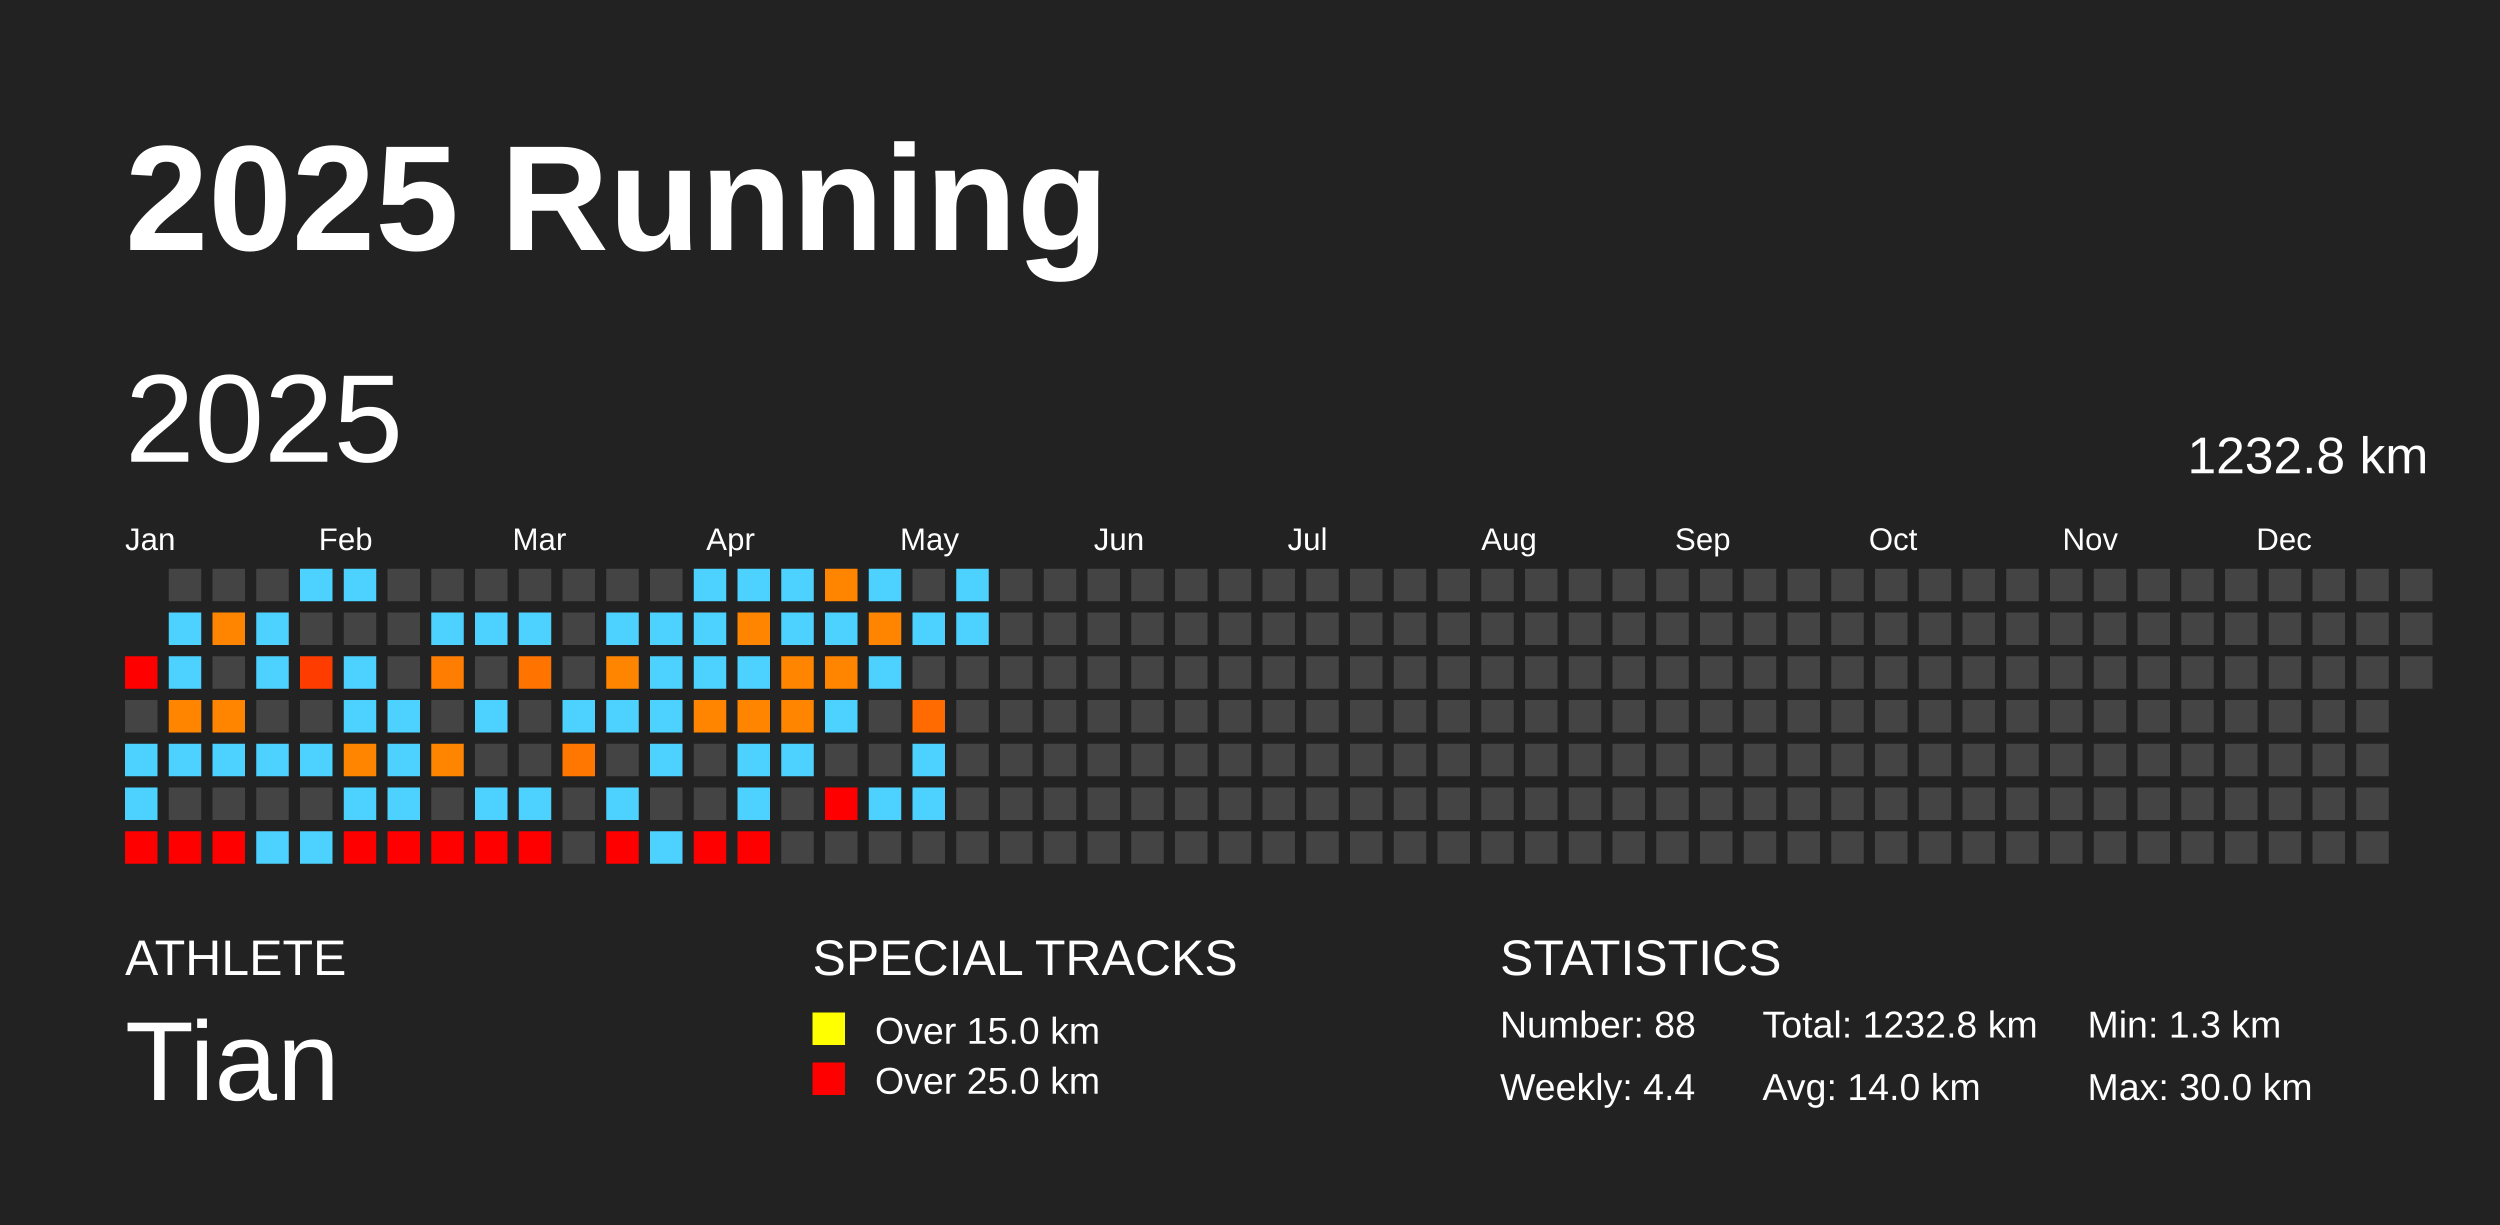
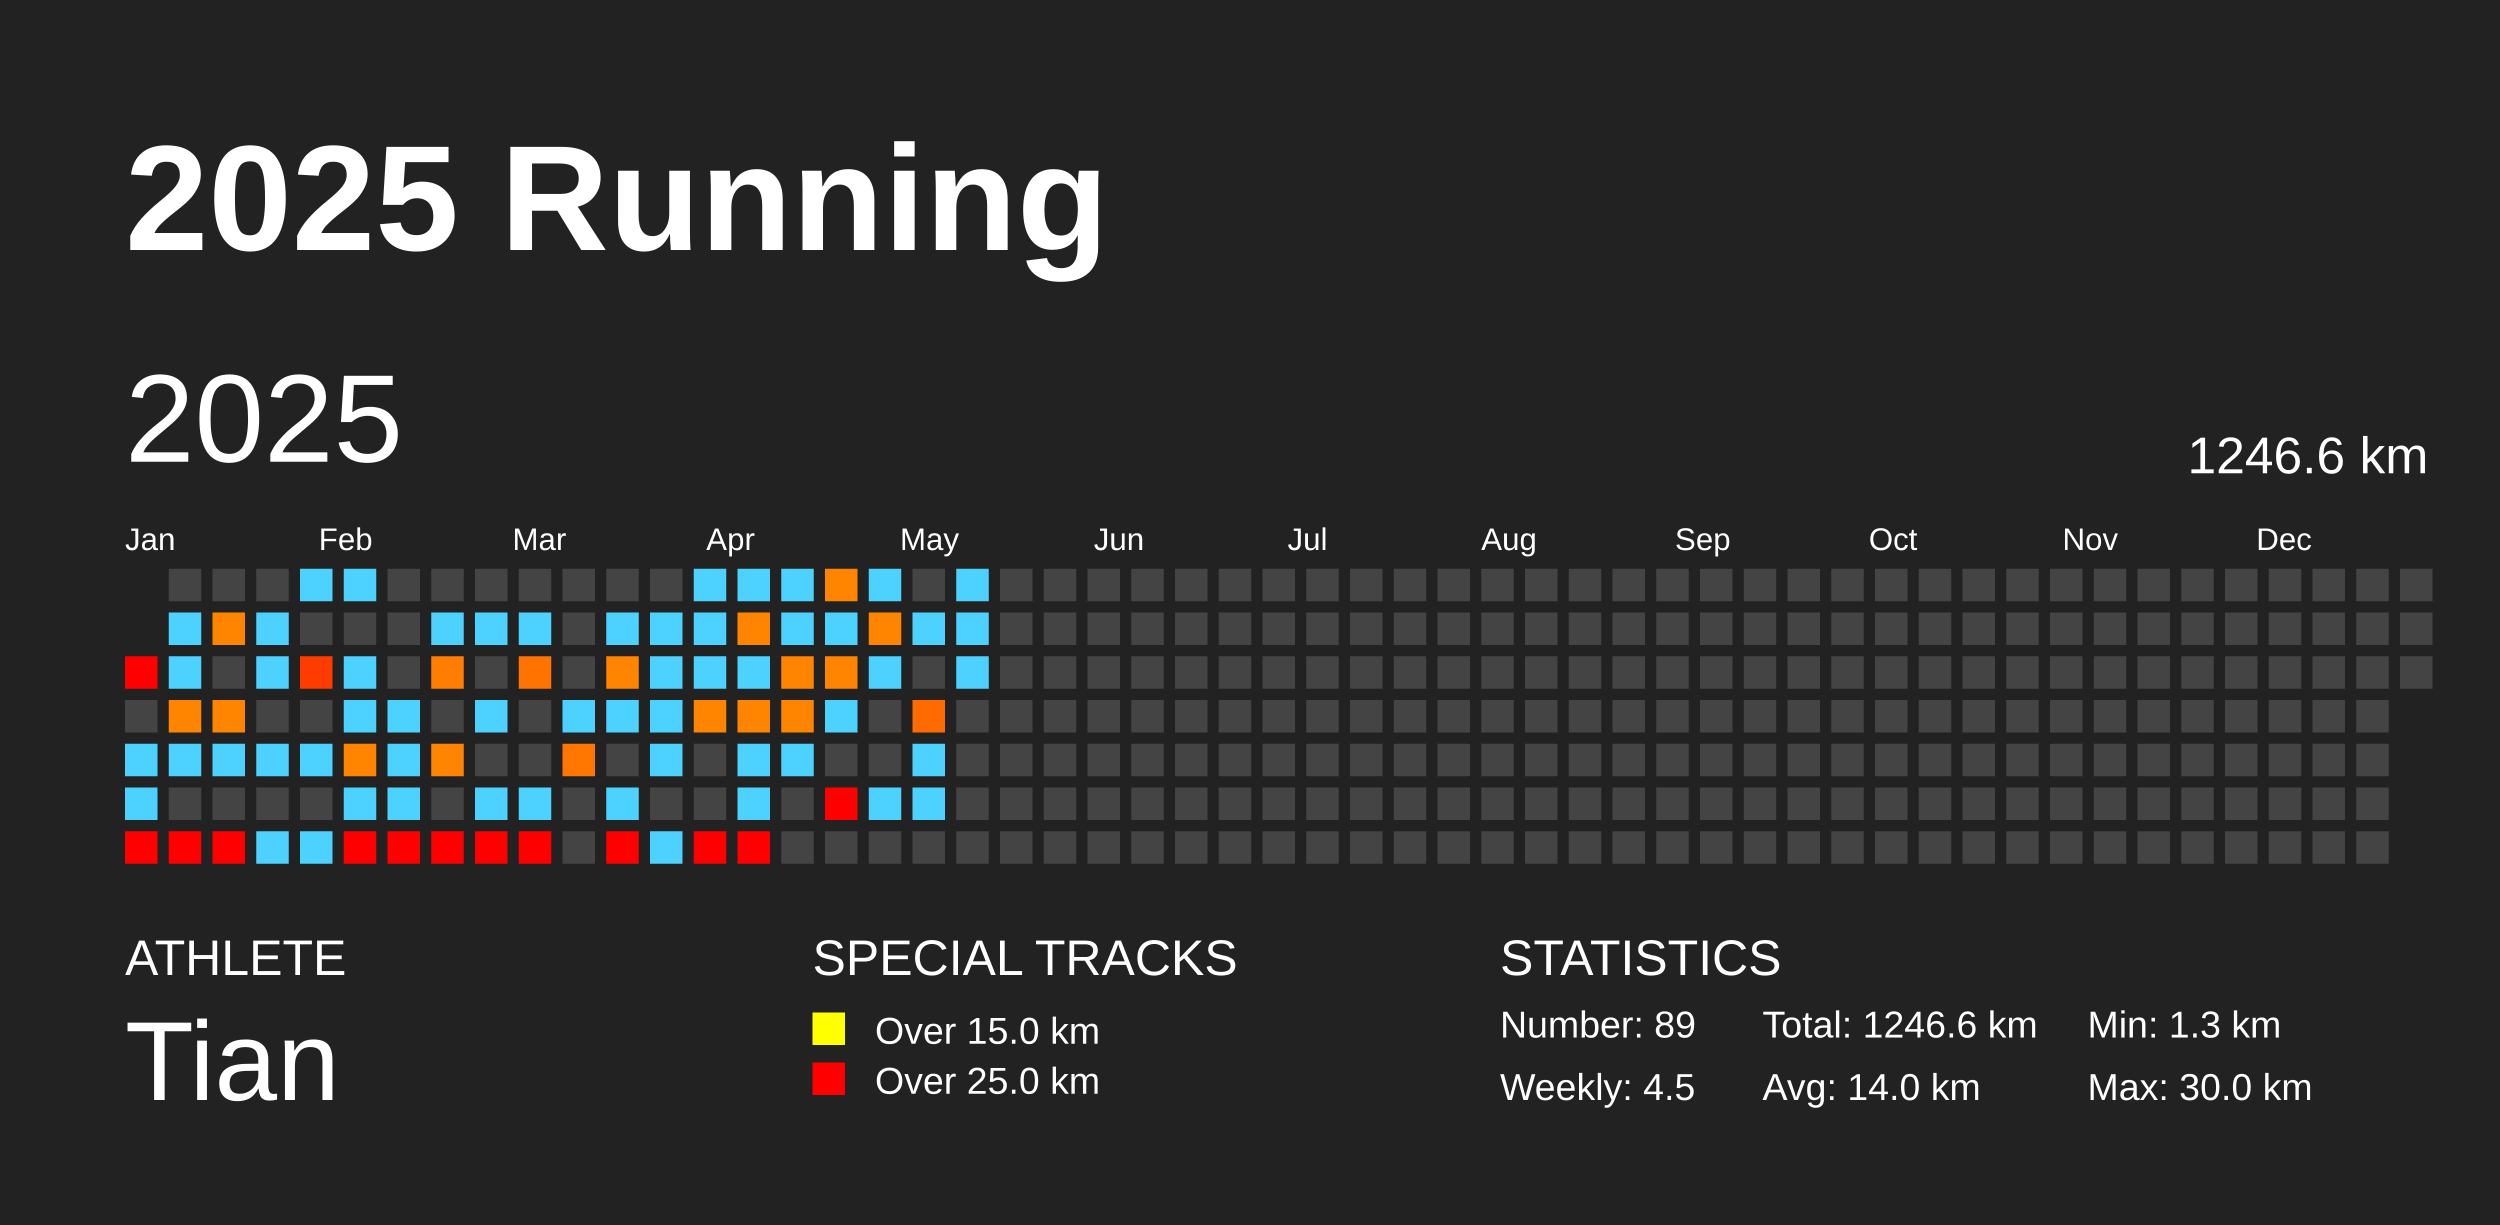
<svg xmlns="http://www.w3.org/2000/svg" baseProfile="full" height="98mm" version="1.1" viewBox="0,0,200,98" width="200mm">
  <defs />
  <rect fill="#222222" height="98" width="200" x="0" y="0" />
  <text fill="#FFFFFF" style="font-size:12px; font-family:Arial; font-weight:bold;" x="10" y="20">2025 Running</text>
  <text fill="#FFFFFF" style="font-size:4px; font-family:Arial" x="10" y="78">ATHLETE</text>
  <text fill="#FFFFFF" style="font-size:9px; font-family:Arial" x="10" y="88">Tian</text>
  <text fill="#FFFFFF" style="font-size:4px; font-family:Arial" x="65" y="78">SPECIAL TRACKS</text>
  <rect fill="yellow" height="2.6" width="2.6" x="65" y="81" />
  <text fill="#FFFFFF" style="font-size:3px; font-family:Arial" x="70" y="83.5">Over 15.0 km</text>
  <rect fill="red" height="2.6" width="2.6" x="65" y="85" />
  <text fill="#FFFFFF" style="font-size:3px; font-family:Arial" x="70" y="87.5">Over 25.0 km</text>
  <text fill="#FFFFFF" style="font-size:4px; font-family:Arial" x="120" y="78">STATISTICS</text>
-   <text fill="#FFFFFF" style="font-size:3px; font-family:Arial" x="120" y="83">Number: 88</text>
-   <text fill="#FFFFFF" style="font-size:3px; font-family:Arial" x="120" y="88">Weekly: 4.4</text>
-   <text fill="#FFFFFF" style="font-size:3px; font-family:Arial" x="141" y="83">Total: 1232.8 km</text>
+   <text fill="#FFFFFF" style="font-size:3px; font-family:Arial" x="120" y="83">Number: 89</text>
+   <text fill="#FFFFFF" style="font-size:3px; font-family:Arial" x="120" y="88">Weekly: 4.5</text>
+   <text fill="#FFFFFF" style="font-size:3px; font-family:Arial" x="141" y="83">Total: 1246.6 km</text>
  <text fill="#FFFFFF" style="font-size:3px; font-family:Arial" x="141" y="88">Avg: 14.0 km</text>
  <text fill="#FFFFFF" style="font-size:3px; font-family:Arial" x="167" y="83">Min: 1.3 km</text>
  <text fill="#FFFFFF" style="font-size:3px; font-family:Arial" x="167" y="88">Max: 30.0 km</text>
  <text dominant-baseline="hanging" fill="#FFFFFF" style="font-size:10.0px; font-family:Arial;" x="10" y="30">2025</text>
-   <text dominant-baseline="hanging" fill="#FFFFFF" style="font-size:4.125px; font-family:Arial;" x="175" y="35">1232.8 km</text>
+   <text dominant-baseline="hanging" fill="#FFFFFF" style="font-size:4.125px; font-family:Arial;" x="175" y="35">1246.6 km</text>
  <text fill="#FFFFFF" style="font-size:2.5px; font-family:Arial" x="10.0" y="44">Jan</text>
  <text fill="#FFFFFF" style="font-size:2.5px; font-family:Arial" x="25.5" y="44">Feb</text>
  <text fill="#FFFFFF" style="font-size:2.5px; font-family:Arial" x="41.0" y="44">Mar</text>
  <text fill="#FFFFFF" style="font-size:2.5px; font-family:Arial" x="56.5" y="44">Apr</text>
  <text fill="#FFFFFF" style="font-size:2.5px; font-family:Arial" x="72.0" y="44">May</text>
  <text fill="#FFFFFF" style="font-size:2.5px; font-family:Arial" x="87.5" y="44">Jun</text>
  <text fill="#FFFFFF" style="font-size:2.5px; font-family:Arial" x="103.0" y="44">Jul</text>
  <text fill="#FFFFFF" style="font-size:2.5px; font-family:Arial" x="118.5" y="44">Aug</text>
  <text fill="#FFFFFF" style="font-size:2.5px; font-family:Arial" x="134.0" y="44">Sep</text>
  <text fill="#FFFFFF" style="font-size:2.5px; font-family:Arial" x="149.5" y="44">Oct</text>
  <text fill="#FFFFFF" style="font-size:2.5px; font-family:Arial" x="165.0" y="44">Nov</text>
  <text fill="#FFFFFF" style="font-size:2.5px; font-family:Arial" x="180.5" y="44">Dec</text>
  <rect fill="red" height="2.6" width="2.6" x="10.0" y="52.5" />
  <rect fill="#444444" height="2.6" width="2.6" x="10.0" y="56.0" />
  <rect fill="#4dd2ff" height="2.6" width="2.6" x="10.0" y="59.5" />
  <rect fill="#4dd2ff" height="2.6" width="2.6" x="10.0" y="63.0" />
  <rect fill="red" height="2.6" width="2.6" x="10.0" y="66.5" />
  <rect fill="#444444" height="2.6" width="2.6" x="13.5" y="45.5" />
  <rect fill="#4dd2ff" height="2.6" width="2.6" x="13.5" y="49.0" />
  <rect fill="#4dd2ff" height="2.6" width="2.6" x="13.5" y="52.5" />
  <rect fill="#ff8500" height="2.6" width="2.6" x="13.5" y="56.0" />
  <rect fill="#4dd2ff" height="2.6" width="2.6" x="13.5" y="59.5" />
  <rect fill="#444444" height="2.6" width="2.6" x="13.5" y="63.0" />
  <rect fill="red" height="2.6" width="2.6" x="13.5" y="66.5" />
  <rect fill="#444444" height="2.6" width="2.6" x="17.0" y="45.5" />
  <rect fill="#ff8500" height="2.6" width="2.6" x="17.0" y="49.0" />
  <rect fill="#444444" height="2.6" width="2.6" x="17.0" y="52.5" />
  <rect fill="#ff8500" height="2.6" width="2.6" x="17.0" y="56.0" />
  <rect fill="#4dd2ff" height="2.6" width="2.6" x="17.0" y="59.5" />
  <rect fill="#444444" height="2.6" width="2.6" x="17.0" y="63.0" />
  <rect fill="red" height="2.6" width="2.6" x="17.0" y="66.5" />
  <rect fill="#444444" height="2.6" width="2.6" x="20.5" y="45.5" />
  <rect fill="#4dd2ff" height="2.6" width="2.6" x="20.5" y="49.0" />
  <rect fill="#4dd2ff" height="2.6" width="2.6" x="20.5" y="52.5" />
  <rect fill="#444444" height="2.6" width="2.6" x="20.5" y="56.0" />
  <rect fill="#4dd2ff" height="2.6" width="2.6" x="20.5" y="59.5" />
  <rect fill="#444444" height="2.6" width="2.6" x="20.5" y="63.0" />
  <rect fill="#4dd2ff" height="2.6" width="2.6" x="20.5" y="66.5" />
  <rect fill="#4dd2ff" height="2.6" width="2.6" x="24.0" y="45.5" />
  <rect fill="#444444" height="2.6" width="2.6" x="24.0" y="49.0" />
  <rect fill="#ff3c00" height="2.6" width="2.6" x="24.0" y="52.5" />
  <rect fill="#444444" height="2.6" width="2.6" x="24.0" y="56.0" />
  <rect fill="#4dd2ff" height="2.6" width="2.6" x="24.0" y="59.5" />
  <rect fill="#444444" height="2.6" width="2.6" x="24.0" y="63.0" />
  <rect fill="#4dd2ff" height="2.6" width="2.6" x="24.0" y="66.5" />
  <rect fill="#4dd2ff" height="2.6" width="2.6" x="27.5" y="45.5" />
  <rect fill="#444444" height="2.6" width="2.6" x="27.5" y="49.0" />
  <rect fill="#4dd2ff" height="2.6" width="2.6" x="27.5" y="52.5" />
  <rect fill="#4dd2ff" height="2.6" width="2.6" x="27.5" y="56.0" />
  <rect fill="#ff8500" height="2.6" width="2.6" x="27.5" y="59.5" />
  <rect fill="#4dd2ff" height="2.6" width="2.6" x="27.5" y="63.0" />
  <rect fill="red" height="2.6" width="2.6" x="27.5" y="66.5" />
  <rect fill="#444444" height="2.6" width="2.6" x="31.0" y="45.5" />
  <rect fill="#444444" height="2.6" width="2.6" x="31.0" y="49.0" />
  <rect fill="#444444" height="2.6" width="2.6" x="31.0" y="52.5" />
  <rect fill="#4dd2ff" height="2.6" width="2.6" x="31.0" y="56.0" />
  <rect fill="#4dd2ff" height="2.6" width="2.6" x="31.0" y="59.5" />
  <rect fill="#4dd2ff" height="2.6" width="2.6" x="31.0" y="63.0" />
  <rect fill="red" height="2.6" width="2.6" x="31.0" y="66.5" />
  <rect fill="#444444" height="2.6" width="2.6" x="34.5" y="45.5" />
  <rect fill="#4dd2ff" height="2.6" width="2.6" x="34.5" y="49.0" />
  <rect fill="#ff7d00" height="2.6" width="2.6" x="34.5" y="52.5" />
  <rect fill="#444444" height="2.6" width="2.6" x="34.5" y="56.0" />
  <rect fill="#ff8500" height="2.6" width="2.6" x="34.5" y="59.5" />
  <rect fill="#444444" height="2.6" width="2.6" x="34.5" y="63.0" />
  <rect fill="red" height="2.6" width="2.6" x="34.5" y="66.5" />
  <rect fill="#444444" height="2.6" width="2.6" x="38.0" y="45.5" />
  <rect fill="#4dd2ff" height="2.6" width="2.6" x="38.0" y="49.0" />
  <rect fill="#444444" height="2.6" width="2.6" x="38.0" y="52.5" />
  <rect fill="#4dd2ff" height="2.6" width="2.6" x="38.0" y="56.0" />
  <rect fill="#444444" height="2.6" width="2.6" x="38.0" y="59.5" />
  <rect fill="#4dd2ff" height="2.6" width="2.6" x="38.0" y="63.0" />
  <rect fill="red" height="2.6" width="2.6" x="38.0" y="66.5" />
  <rect fill="#444444" height="2.6" width="2.6" x="41.5" y="45.5" />
  <rect fill="#4dd2ff" height="2.6" width="2.6" x="41.5" y="49.0" />
  <rect fill="#ff7400" height="2.6" width="2.6" x="41.5" y="52.5" />
  <rect fill="#444444" height="2.6" width="2.6" x="41.5" y="56.0" />
  <rect fill="#444444" height="2.6" width="2.6" x="41.5" y="59.5" />
  <rect fill="#4dd2ff" height="2.6" width="2.6" x="41.5" y="63.0" />
  <rect fill="red" height="2.6" width="2.6" x="41.5" y="66.5" />
  <rect fill="#444444" height="2.6" width="2.6" x="45.0" y="45.5" />
  <rect fill="#444444" height="2.6" width="2.6" x="45.0" y="49.0" />
  <rect fill="#444444" height="2.6" width="2.6" x="45.0" y="52.5" />
  <rect fill="#4dd2ff" height="2.6" width="2.6" x="45.0" y="56.0" />
  <rect fill="#ff7700" height="2.6" width="2.6" x="45.0" y="59.5" />
  <rect fill="#444444" height="2.6" width="2.6" x="45.0" y="63.0" />
  <rect fill="#444444" height="2.6" width="2.6" x="45.0" y="66.5" />
  <rect fill="#444444" height="2.6" width="2.6" x="48.5" y="45.5" />
  <rect fill="#4dd2ff" height="2.6" width="2.6" x="48.5" y="49.0" />
  <rect fill="#ff8500" height="2.6" width="2.6" x="48.5" y="52.5" />
  <rect fill="#4dd2ff" height="2.6" width="2.6" x="48.5" y="56.0" />
  <rect fill="#444444" height="2.6" width="2.6" x="48.5" y="59.5" />
  <rect fill="#4dd2ff" height="2.6" width="2.6" x="48.5" y="63.0" />
  <rect fill="red" height="2.6" width="2.6" x="48.5" y="66.5" />
  <rect fill="#444444" height="2.6" width="2.6" x="52.0" y="45.5" />
  <rect fill="#4dd2ff" height="2.6" width="2.6" x="52.0" y="49.0" />
  <rect fill="#4dd2ff" height="2.6" width="2.6" x="52.0" y="52.5" />
  <rect fill="#4dd2ff" height="2.6" width="2.6" x="52.0" y="56.0" />
  <rect fill="#4dd2ff" height="2.6" width="2.6" x="52.0" y="59.5" />
  <rect fill="#444444" height="2.6" width="2.6" x="52.0" y="63.0" />
  <rect fill="#4dd2ff" height="2.6" width="2.6" x="52.0" y="66.5" />
  <rect fill="#4dd2ff" height="2.6" width="2.6" x="55.5" y="45.5" />
  <rect fill="#4dd2ff" height="2.6" width="2.6" x="55.5" y="49.0" />
  <rect fill="#4dd2ff" height="2.6" width="2.6" x="55.5" y="52.5" />
  <rect fill="#ff8500" height="2.6" width="2.6" x="55.5" y="56.0" />
  <rect fill="#444444" height="2.6" width="2.6" x="55.5" y="59.5" />
  <rect fill="#444444" height="2.6" width="2.6" x="55.5" y="63.0" />
  <rect fill="red" height="2.6" width="2.6" x="55.5" y="66.5" />
  <rect fill="#4dd2ff" height="2.6" width="2.6" x="59.0" y="45.5" />
  <rect fill="#ff8500" height="2.6" width="2.6" x="59.0" y="49.0" />
  <rect fill="#4dd2ff" height="2.6" width="2.6" x="59.0" y="52.5" />
  <rect fill="#ff8500" height="2.6" width="2.6" x="59.0" y="56.0" />
  <rect fill="#4dd2ff" height="2.6" width="2.6" x="59.0" y="59.5" />
  <rect fill="#4dd2ff" height="2.6" width="2.6" x="59.0" y="63.0" />
  <rect fill="red" height="2.6" width="2.6" x="59.0" y="66.5" />
  <rect fill="#4dd2ff" height="2.6" width="2.6" x="62.5" y="45.5" />
  <rect fill="#4dd2ff" height="2.6" width="2.6" x="62.5" y="49.0" />
  <rect fill="#ff8500" height="2.6" width="2.6" x="62.5" y="52.5" />
  <rect fill="#ff8500" height="2.6" width="2.6" x="62.5" y="56.0" />
  <rect fill="#4dd2ff" height="2.6" width="2.6" x="62.5" y="59.5" />
  <rect fill="#444444" height="2.6" width="2.6" x="62.5" y="63.0" />
  <rect fill="#444444" height="2.6" width="2.6" x="62.5" y="66.5" />
  <rect fill="#ff8500" height="2.6" width="2.6" x="66.0" y="45.5" />
  <rect fill="#4dd2ff" height="2.6" width="2.6" x="66.0" y="49.0" />
  <rect fill="#ff8500" height="2.6" width="2.6" x="66.0" y="52.5" />
  <rect fill="#4dd2ff" height="2.6" width="2.6" x="66.0" y="56.0" />
  <rect fill="#444444" height="2.6" width="2.6" x="66.0" y="59.5" />
  <rect fill="red" height="2.6" width="2.6" x="66.0" y="63.0" />
  <rect fill="#444444" height="2.6" width="2.6" x="66.0" y="66.5" />
  <rect fill="#4dd2ff" height="2.6" width="2.6" x="69.5" y="45.5" />
  <rect fill="#ff8500" height="2.6" width="2.6" x="69.5" y="49.0" />
  <rect fill="#4dd2ff" height="2.6" width="2.6" x="69.5" y="52.5" />
  <rect fill="#444444" height="2.6" width="2.6" x="69.5" y="56.0" />
  <rect fill="#444444" height="2.6" width="2.6" x="69.5" y="59.5" />
  <rect fill="#4dd2ff" height="2.6" width="2.6" x="69.5" y="63.0" />
  <rect fill="#444444" height="2.6" width="2.6" x="69.5" y="66.5" />
  <rect fill="#444444" height="2.6" width="2.6" x="73.0" y="45.5" />
  <rect fill="#4dd2ff" height="2.6" width="2.6" x="73.0" y="49.0" />
  <rect fill="#444444" height="2.6" width="2.6" x="73.0" y="52.5" />
  <rect fill="#ff6b00" height="2.6" width="2.6" x="73.0" y="56.0" />
  <rect fill="#4dd2ff" height="2.6" width="2.6" x="73.0" y="59.5" />
  <rect fill="#4dd2ff" height="2.6" width="2.6" x="73.0" y="63.0" />
  <rect fill="#444444" height="2.6" width="2.6" x="73.0" y="66.5" />
  <rect fill="#4dd2ff" height="2.6" width="2.6" x="76.5" y="45.5" />
  <rect fill="#4dd2ff" height="2.6" width="2.6" x="76.5" y="49.0" />
-   <rect fill="#444444" height="2.6" width="2.6" x="76.5" y="52.5" />
+   <rect fill="#4dd2ff" height="2.6" width="2.6" x="76.5" y="52.5" />
  <rect fill="#444444" height="2.6" width="2.6" x="76.5" y="56.0" />
  <rect fill="#444444" height="2.6" width="2.6" x="76.5" y="59.5" />
  <rect fill="#444444" height="2.6" width="2.6" x="76.5" y="63.0" />
  <rect fill="#444444" height="2.6" width="2.6" x="76.5" y="66.5" />
  <rect fill="#444444" height="2.6" width="2.6" x="80.0" y="45.5" />
  <rect fill="#444444" height="2.6" width="2.6" x="80.0" y="49.0" />
  <rect fill="#444444" height="2.6" width="2.6" x="80.0" y="52.5" />
  <rect fill="#444444" height="2.6" width="2.6" x="80.0" y="56.0" />
  <rect fill="#444444" height="2.6" width="2.6" x="80.0" y="59.5" />
  <rect fill="#444444" height="2.6" width="2.6" x="80.0" y="63.0" />
  <rect fill="#444444" height="2.6" width="2.6" x="80.0" y="66.5" />
  <rect fill="#444444" height="2.6" width="2.6" x="83.5" y="45.5" />
  <rect fill="#444444" height="2.6" width="2.6" x="83.5" y="49.0" />
  <rect fill="#444444" height="2.6" width="2.6" x="83.5" y="52.5" />
  <rect fill="#444444" height="2.6" width="2.6" x="83.5" y="56.0" />
  <rect fill="#444444" height="2.6" width="2.6" x="83.5" y="59.5" />
  <rect fill="#444444" height="2.6" width="2.6" x="83.5" y="63.0" />
  <rect fill="#444444" height="2.6" width="2.6" x="83.5" y="66.5" />
  <rect fill="#444444" height="2.6" width="2.6" x="87.0" y="45.5" />
  <rect fill="#444444" height="2.6" width="2.6" x="87.0" y="49.0" />
  <rect fill="#444444" height="2.6" width="2.6" x="87.0" y="52.5" />
  <rect fill="#444444" height="2.6" width="2.6" x="87.0" y="56.0" />
  <rect fill="#444444" height="2.6" width="2.6" x="87.0" y="59.5" />
  <rect fill="#444444" height="2.6" width="2.6" x="87.0" y="63.0" />
  <rect fill="#444444" height="2.6" width="2.6" x="87.0" y="66.5" />
  <rect fill="#444444" height="2.6" width="2.6" x="90.5" y="45.5" />
  <rect fill="#444444" height="2.6" width="2.6" x="90.5" y="49.0" />
  <rect fill="#444444" height="2.6" width="2.6" x="90.5" y="52.5" />
  <rect fill="#444444" height="2.6" width="2.6" x="90.5" y="56.0" />
  <rect fill="#444444" height="2.6" width="2.6" x="90.5" y="59.5" />
  <rect fill="#444444" height="2.6" width="2.6" x="90.5" y="63.0" />
  <rect fill="#444444" height="2.6" width="2.6" x="90.5" y="66.5" />
  <rect fill="#444444" height="2.6" width="2.6" x="94.0" y="45.5" />
  <rect fill="#444444" height="2.6" width="2.6" x="94.0" y="49.0" />
  <rect fill="#444444" height="2.6" width="2.6" x="94.0" y="52.5" />
  <rect fill="#444444" height="2.6" width="2.6" x="94.0" y="56.0" />
  <rect fill="#444444" height="2.6" width="2.6" x="94.0" y="59.5" />
  <rect fill="#444444" height="2.6" width="2.6" x="94.0" y="63.0" />
  <rect fill="#444444" height="2.6" width="2.6" x="94.0" y="66.5" />
  <rect fill="#444444" height="2.6" width="2.6" x="97.5" y="45.5" />
  <rect fill="#444444" height="2.6" width="2.6" x="97.5" y="49.0" />
  <rect fill="#444444" height="2.6" width="2.6" x="97.5" y="52.5" />
  <rect fill="#444444" height="2.6" width="2.6" x="97.5" y="56.0" />
  <rect fill="#444444" height="2.6" width="2.6" x="97.5" y="59.5" />
  <rect fill="#444444" height="2.6" width="2.6" x="97.5" y="63.0" />
  <rect fill="#444444" height="2.6" width="2.6" x="97.5" y="66.5" />
  <rect fill="#444444" height="2.6" width="2.6" x="101.0" y="45.5" />
  <rect fill="#444444" height="2.6" width="2.6" x="101.0" y="49.0" />
  <rect fill="#444444" height="2.6" width="2.6" x="101.0" y="52.5" />
  <rect fill="#444444" height="2.6" width="2.6" x="101.0" y="56.0" />
  <rect fill="#444444" height="2.6" width="2.6" x="101.0" y="59.5" />
  <rect fill="#444444" height="2.6" width="2.6" x="101.0" y="63.0" />
  <rect fill="#444444" height="2.6" width="2.6" x="101.0" y="66.5" />
  <rect fill="#444444" height="2.6" width="2.6" x="104.5" y="45.5" />
  <rect fill="#444444" height="2.6" width="2.6" x="104.5" y="49.0" />
  <rect fill="#444444" height="2.6" width="2.6" x="104.5" y="52.5" />
  <rect fill="#444444" height="2.6" width="2.6" x="104.5" y="56.0" />
  <rect fill="#444444" height="2.6" width="2.6" x="104.5" y="59.5" />
  <rect fill="#444444" height="2.6" width="2.6" x="104.5" y="63.0" />
  <rect fill="#444444" height="2.6" width="2.6" x="104.5" y="66.5" />
  <rect fill="#444444" height="2.6" width="2.6" x="108.0" y="45.5" />
  <rect fill="#444444" height="2.6" width="2.6" x="108.0" y="49.0" />
  <rect fill="#444444" height="2.6" width="2.6" x="108.0" y="52.5" />
  <rect fill="#444444" height="2.6" width="2.6" x="108.0" y="56.0" />
  <rect fill="#444444" height="2.6" width="2.6" x="108.0" y="59.5" />
  <rect fill="#444444" height="2.6" width="2.6" x="108.0" y="63.0" />
  <rect fill="#444444" height="2.6" width="2.6" x="108.0" y="66.5" />
  <rect fill="#444444" height="2.6" width="2.6" x="111.5" y="45.5" />
  <rect fill="#444444" height="2.6" width="2.6" x="111.5" y="49.0" />
  <rect fill="#444444" height="2.6" width="2.6" x="111.5" y="52.5" />
  <rect fill="#444444" height="2.6" width="2.6" x="111.5" y="56.0" />
  <rect fill="#444444" height="2.6" width="2.6" x="111.5" y="59.5" />
  <rect fill="#444444" height="2.6" width="2.6" x="111.5" y="63.0" />
  <rect fill="#444444" height="2.6" width="2.6" x="111.5" y="66.5" />
  <rect fill="#444444" height="2.6" width="2.6" x="115.0" y="45.5" />
  <rect fill="#444444" height="2.6" width="2.6" x="115.0" y="49.0" />
  <rect fill="#444444" height="2.6" width="2.6" x="115.0" y="52.5" />
  <rect fill="#444444" height="2.6" width="2.6" x="115.0" y="56.0" />
  <rect fill="#444444" height="2.6" width="2.6" x="115.0" y="59.5" />
  <rect fill="#444444" height="2.6" width="2.6" x="115.0" y="63.0" />
  <rect fill="#444444" height="2.6" width="2.6" x="115.0" y="66.5" />
  <rect fill="#444444" height="2.6" width="2.6" x="118.5" y="45.5" />
  <rect fill="#444444" height="2.6" width="2.6" x="118.5" y="49.0" />
  <rect fill="#444444" height="2.6" width="2.6" x="118.5" y="52.5" />
  <rect fill="#444444" height="2.6" width="2.6" x="118.5" y="56.0" />
  <rect fill="#444444" height="2.6" width="2.6" x="118.5" y="59.5" />
  <rect fill="#444444" height="2.6" width="2.6" x="118.5" y="63.0" />
  <rect fill="#444444" height="2.6" width="2.6" x="118.5" y="66.5" />
  <rect fill="#444444" height="2.6" width="2.6" x="122.0" y="45.5" />
  <rect fill="#444444" height="2.6" width="2.6" x="122.0" y="49.0" />
  <rect fill="#444444" height="2.6" width="2.6" x="122.0" y="52.5" />
  <rect fill="#444444" height="2.6" width="2.6" x="122.0" y="56.0" />
  <rect fill="#444444" height="2.6" width="2.6" x="122.0" y="59.5" />
  <rect fill="#444444" height="2.6" width="2.6" x="122.0" y="63.0" />
  <rect fill="#444444" height="2.6" width="2.6" x="122.0" y="66.5" />
  <rect fill="#444444" height="2.6" width="2.6" x="125.5" y="45.5" />
  <rect fill="#444444" height="2.6" width="2.6" x="125.5" y="49.0" />
  <rect fill="#444444" height="2.6" width="2.6" x="125.5" y="52.5" />
  <rect fill="#444444" height="2.6" width="2.6" x="125.5" y="56.0" />
  <rect fill="#444444" height="2.6" width="2.6" x="125.5" y="59.5" />
  <rect fill="#444444" height="2.6" width="2.6" x="125.5" y="63.0" />
  <rect fill="#444444" height="2.6" width="2.6" x="125.5" y="66.5" />
  <rect fill="#444444" height="2.6" width="2.6" x="129.0" y="45.5" />
  <rect fill="#444444" height="2.6" width="2.6" x="129.0" y="49.0" />
  <rect fill="#444444" height="2.6" width="2.6" x="129.0" y="52.5" />
  <rect fill="#444444" height="2.6" width="2.6" x="129.0" y="56.0" />
  <rect fill="#444444" height="2.6" width="2.6" x="129.0" y="59.5" />
  <rect fill="#444444" height="2.6" width="2.6" x="129.0" y="63.0" />
  <rect fill="#444444" height="2.6" width="2.6" x="129.0" y="66.5" />
  <rect fill="#444444" height="2.6" width="2.6" x="132.5" y="45.5" />
  <rect fill="#444444" height="2.6" width="2.6" x="132.5" y="49.0" />
  <rect fill="#444444" height="2.6" width="2.6" x="132.5" y="52.5" />
  <rect fill="#444444" height="2.6" width="2.6" x="132.5" y="56.0" />
  <rect fill="#444444" height="2.6" width="2.6" x="132.5" y="59.5" />
  <rect fill="#444444" height="2.6" width="2.6" x="132.5" y="63.0" />
  <rect fill="#444444" height="2.6" width="2.6" x="132.5" y="66.5" />
  <rect fill="#444444" height="2.6" width="2.6" x="136.0" y="45.5" />
  <rect fill="#444444" height="2.6" width="2.6" x="136.0" y="49.0" />
  <rect fill="#444444" height="2.6" width="2.6" x="136.0" y="52.5" />
  <rect fill="#444444" height="2.6" width="2.6" x="136.0" y="56.0" />
  <rect fill="#444444" height="2.6" width="2.6" x="136.0" y="59.5" />
  <rect fill="#444444" height="2.6" width="2.6" x="136.0" y="63.0" />
  <rect fill="#444444" height="2.6" width="2.6" x="136.0" y="66.5" />
  <rect fill="#444444" height="2.6" width="2.6" x="139.5" y="45.5" />
  <rect fill="#444444" height="2.6" width="2.6" x="139.5" y="49.0" />
  <rect fill="#444444" height="2.6" width="2.6" x="139.5" y="52.5" />
  <rect fill="#444444" height="2.6" width="2.6" x="139.5" y="56.0" />
  <rect fill="#444444" height="2.6" width="2.6" x="139.5" y="59.5" />
  <rect fill="#444444" height="2.6" width="2.6" x="139.5" y="63.0" />
  <rect fill="#444444" height="2.6" width="2.6" x="139.5" y="66.5" />
  <rect fill="#444444" height="2.6" width="2.6" x="143.0" y="45.5" />
  <rect fill="#444444" height="2.6" width="2.6" x="143.0" y="49.0" />
  <rect fill="#444444" height="2.6" width="2.6" x="143.0" y="52.5" />
  <rect fill="#444444" height="2.6" width="2.6" x="143.0" y="56.0" />
  <rect fill="#444444" height="2.6" width="2.6" x="143.0" y="59.5" />
  <rect fill="#444444" height="2.6" width="2.6" x="143.0" y="63.0" />
  <rect fill="#444444" height="2.6" width="2.6" x="143.0" y="66.5" />
  <rect fill="#444444" height="2.6" width="2.6" x="146.5" y="45.5" />
  <rect fill="#444444" height="2.6" width="2.6" x="146.5" y="49.0" />
  <rect fill="#444444" height="2.6" width="2.6" x="146.5" y="52.5" />
  <rect fill="#444444" height="2.6" width="2.6" x="146.5" y="56.0" />
  <rect fill="#444444" height="2.6" width="2.6" x="146.5" y="59.5" />
  <rect fill="#444444" height="2.6" width="2.6" x="146.5" y="63.0" />
  <rect fill="#444444" height="2.6" width="2.6" x="146.5" y="66.5" />
  <rect fill="#444444" height="2.6" width="2.6" x="150.0" y="45.5" />
  <rect fill="#444444" height="2.6" width="2.6" x="150.0" y="49.0" />
  <rect fill="#444444" height="2.6" width="2.6" x="150.0" y="52.5" />
  <rect fill="#444444" height="2.6" width="2.6" x="150.0" y="56.0" />
  <rect fill="#444444" height="2.6" width="2.6" x="150.0" y="59.5" />
  <rect fill="#444444" height="2.6" width="2.6" x="150.0" y="63.0" />
  <rect fill="#444444" height="2.6" width="2.6" x="150.0" y="66.5" />
  <rect fill="#444444" height="2.6" width="2.6" x="153.5" y="45.5" />
  <rect fill="#444444" height="2.6" width="2.6" x="153.5" y="49.0" />
  <rect fill="#444444" height="2.6" width="2.6" x="153.5" y="52.5" />
  <rect fill="#444444" height="2.6" width="2.6" x="153.5" y="56.0" />
  <rect fill="#444444" height="2.6" width="2.6" x="153.5" y="59.5" />
  <rect fill="#444444" height="2.6" width="2.6" x="153.5" y="63.0" />
  <rect fill="#444444" height="2.6" width="2.6" x="153.5" y="66.5" />
  <rect fill="#444444" height="2.6" width="2.6" x="157.0" y="45.5" />
  <rect fill="#444444" height="2.6" width="2.6" x="157.0" y="49.0" />
  <rect fill="#444444" height="2.6" width="2.6" x="157.0" y="52.5" />
  <rect fill="#444444" height="2.6" width="2.6" x="157.0" y="56.0" />
  <rect fill="#444444" height="2.6" width="2.6" x="157.0" y="59.5" />
  <rect fill="#444444" height="2.6" width="2.6" x="157.0" y="63.0" />
  <rect fill="#444444" height="2.6" width="2.6" x="157.0" y="66.5" />
  <rect fill="#444444" height="2.6" width="2.6" x="160.5" y="45.5" />
  <rect fill="#444444" height="2.6" width="2.6" x="160.5" y="49.0" />
  <rect fill="#444444" height="2.6" width="2.6" x="160.5" y="52.5" />
  <rect fill="#444444" height="2.6" width="2.6" x="160.5" y="56.0" />
  <rect fill="#444444" height="2.6" width="2.6" x="160.5" y="59.5" />
  <rect fill="#444444" height="2.6" width="2.6" x="160.5" y="63.0" />
  <rect fill="#444444" height="2.6" width="2.6" x="160.5" y="66.5" />
  <rect fill="#444444" height="2.6" width="2.6" x="164.0" y="45.5" />
  <rect fill="#444444" height="2.6" width="2.6" x="164.0" y="49.0" />
  <rect fill="#444444" height="2.6" width="2.6" x="164.0" y="52.5" />
  <rect fill="#444444" height="2.6" width="2.6" x="164.0" y="56.0" />
  <rect fill="#444444" height="2.6" width="2.6" x="164.0" y="59.5" />
  <rect fill="#444444" height="2.6" width="2.6" x="164.0" y="63.0" />
  <rect fill="#444444" height="2.6" width="2.6" x="164.0" y="66.5" />
  <rect fill="#444444" height="2.6" width="2.6" x="167.5" y="45.5" />
  <rect fill="#444444" height="2.6" width="2.6" x="167.5" y="49.0" />
  <rect fill="#444444" height="2.6" width="2.6" x="167.5" y="52.5" />
  <rect fill="#444444" height="2.6" width="2.6" x="167.5" y="56.0" />
  <rect fill="#444444" height="2.6" width="2.6" x="167.5" y="59.5" />
  <rect fill="#444444" height="2.6" width="2.6" x="167.5" y="63.0" />
  <rect fill="#444444" height="2.6" width="2.6" x="167.5" y="66.5" />
  <rect fill="#444444" height="2.6" width="2.6" x="171.0" y="45.5" />
  <rect fill="#444444" height="2.6" width="2.6" x="171.0" y="49.0" />
  <rect fill="#444444" height="2.6" width="2.6" x="171.0" y="52.5" />
  <rect fill="#444444" height="2.6" width="2.6" x="171.0" y="56.0" />
  <rect fill="#444444" height="2.6" width="2.6" x="171.0" y="59.5" />
  <rect fill="#444444" height="2.6" width="2.6" x="171.0" y="63.0" />
  <rect fill="#444444" height="2.6" width="2.6" x="171.0" y="66.5" />
  <rect fill="#444444" height="2.6" width="2.6" x="174.5" y="45.5" />
  <rect fill="#444444" height="2.6" width="2.6" x="174.5" y="49.0" />
  <rect fill="#444444" height="2.6" width="2.6" x="174.5" y="52.5" />
  <rect fill="#444444" height="2.6" width="2.6" x="174.5" y="56.0" />
  <rect fill="#444444" height="2.6" width="2.6" x="174.5" y="59.5" />
  <rect fill="#444444" height="2.6" width="2.6" x="174.5" y="63.0" />
  <rect fill="#444444" height="2.6" width="2.6" x="174.5" y="66.5" />
  <rect fill="#444444" height="2.6" width="2.6" x="178.0" y="45.5" />
  <rect fill="#444444" height="2.6" width="2.6" x="178.0" y="49.0" />
  <rect fill="#444444" height="2.6" width="2.6" x="178.0" y="52.5" />
  <rect fill="#444444" height="2.6" width="2.6" x="178.0" y="56.0" />
  <rect fill="#444444" height="2.6" width="2.6" x="178.0" y="59.5" />
  <rect fill="#444444" height="2.6" width="2.6" x="178.0" y="63.0" />
  <rect fill="#444444" height="2.6" width="2.6" x="178.0" y="66.5" />
  <rect fill="#444444" height="2.6" width="2.6" x="181.5" y="45.5" />
  <rect fill="#444444" height="2.6" width="2.6" x="181.5" y="49.0" />
  <rect fill="#444444" height="2.6" width="2.6" x="181.5" y="52.5" />
  <rect fill="#444444" height="2.6" width="2.6" x="181.5" y="56.0" />
  <rect fill="#444444" height="2.6" width="2.6" x="181.5" y="59.5" />
  <rect fill="#444444" height="2.6" width="2.6" x="181.5" y="63.0" />
  <rect fill="#444444" height="2.6" width="2.6" x="181.5" y="66.5" />
  <rect fill="#444444" height="2.6" width="2.6" x="185.0" y="45.5" />
  <rect fill="#444444" height="2.6" width="2.6" x="185.0" y="49.0" />
  <rect fill="#444444" height="2.6" width="2.6" x="185.0" y="52.5" />
  <rect fill="#444444" height="2.6" width="2.6" x="185.0" y="56.0" />
  <rect fill="#444444" height="2.6" width="2.6" x="185.0" y="59.5" />
  <rect fill="#444444" height="2.6" width="2.6" x="185.0" y="63.0" />
  <rect fill="#444444" height="2.6" width="2.6" x="185.0" y="66.5" />
  <rect fill="#444444" height="2.6" width="2.6" x="188.5" y="45.5" />
  <rect fill="#444444" height="2.6" width="2.6" x="188.5" y="49.0" />
  <rect fill="#444444" height="2.6" width="2.6" x="188.5" y="52.5" />
  <rect fill="#444444" height="2.6" width="2.6" x="188.5" y="56.0" />
  <rect fill="#444444" height="2.6" width="2.6" x="188.5" y="59.5" />
  <rect fill="#444444" height="2.6" width="2.6" x="188.5" y="63.0" />
  <rect fill="#444444" height="2.6" width="2.6" x="188.5" y="66.5" />
  <rect fill="#444444" height="2.6" width="2.6" x="192.0" y="45.5" />
  <rect fill="#444444" height="2.6" width="2.6" x="192.0" y="49.0" />
  <rect fill="#444444" height="2.6" width="2.6" x="192.0" y="52.5" />
</svg>
